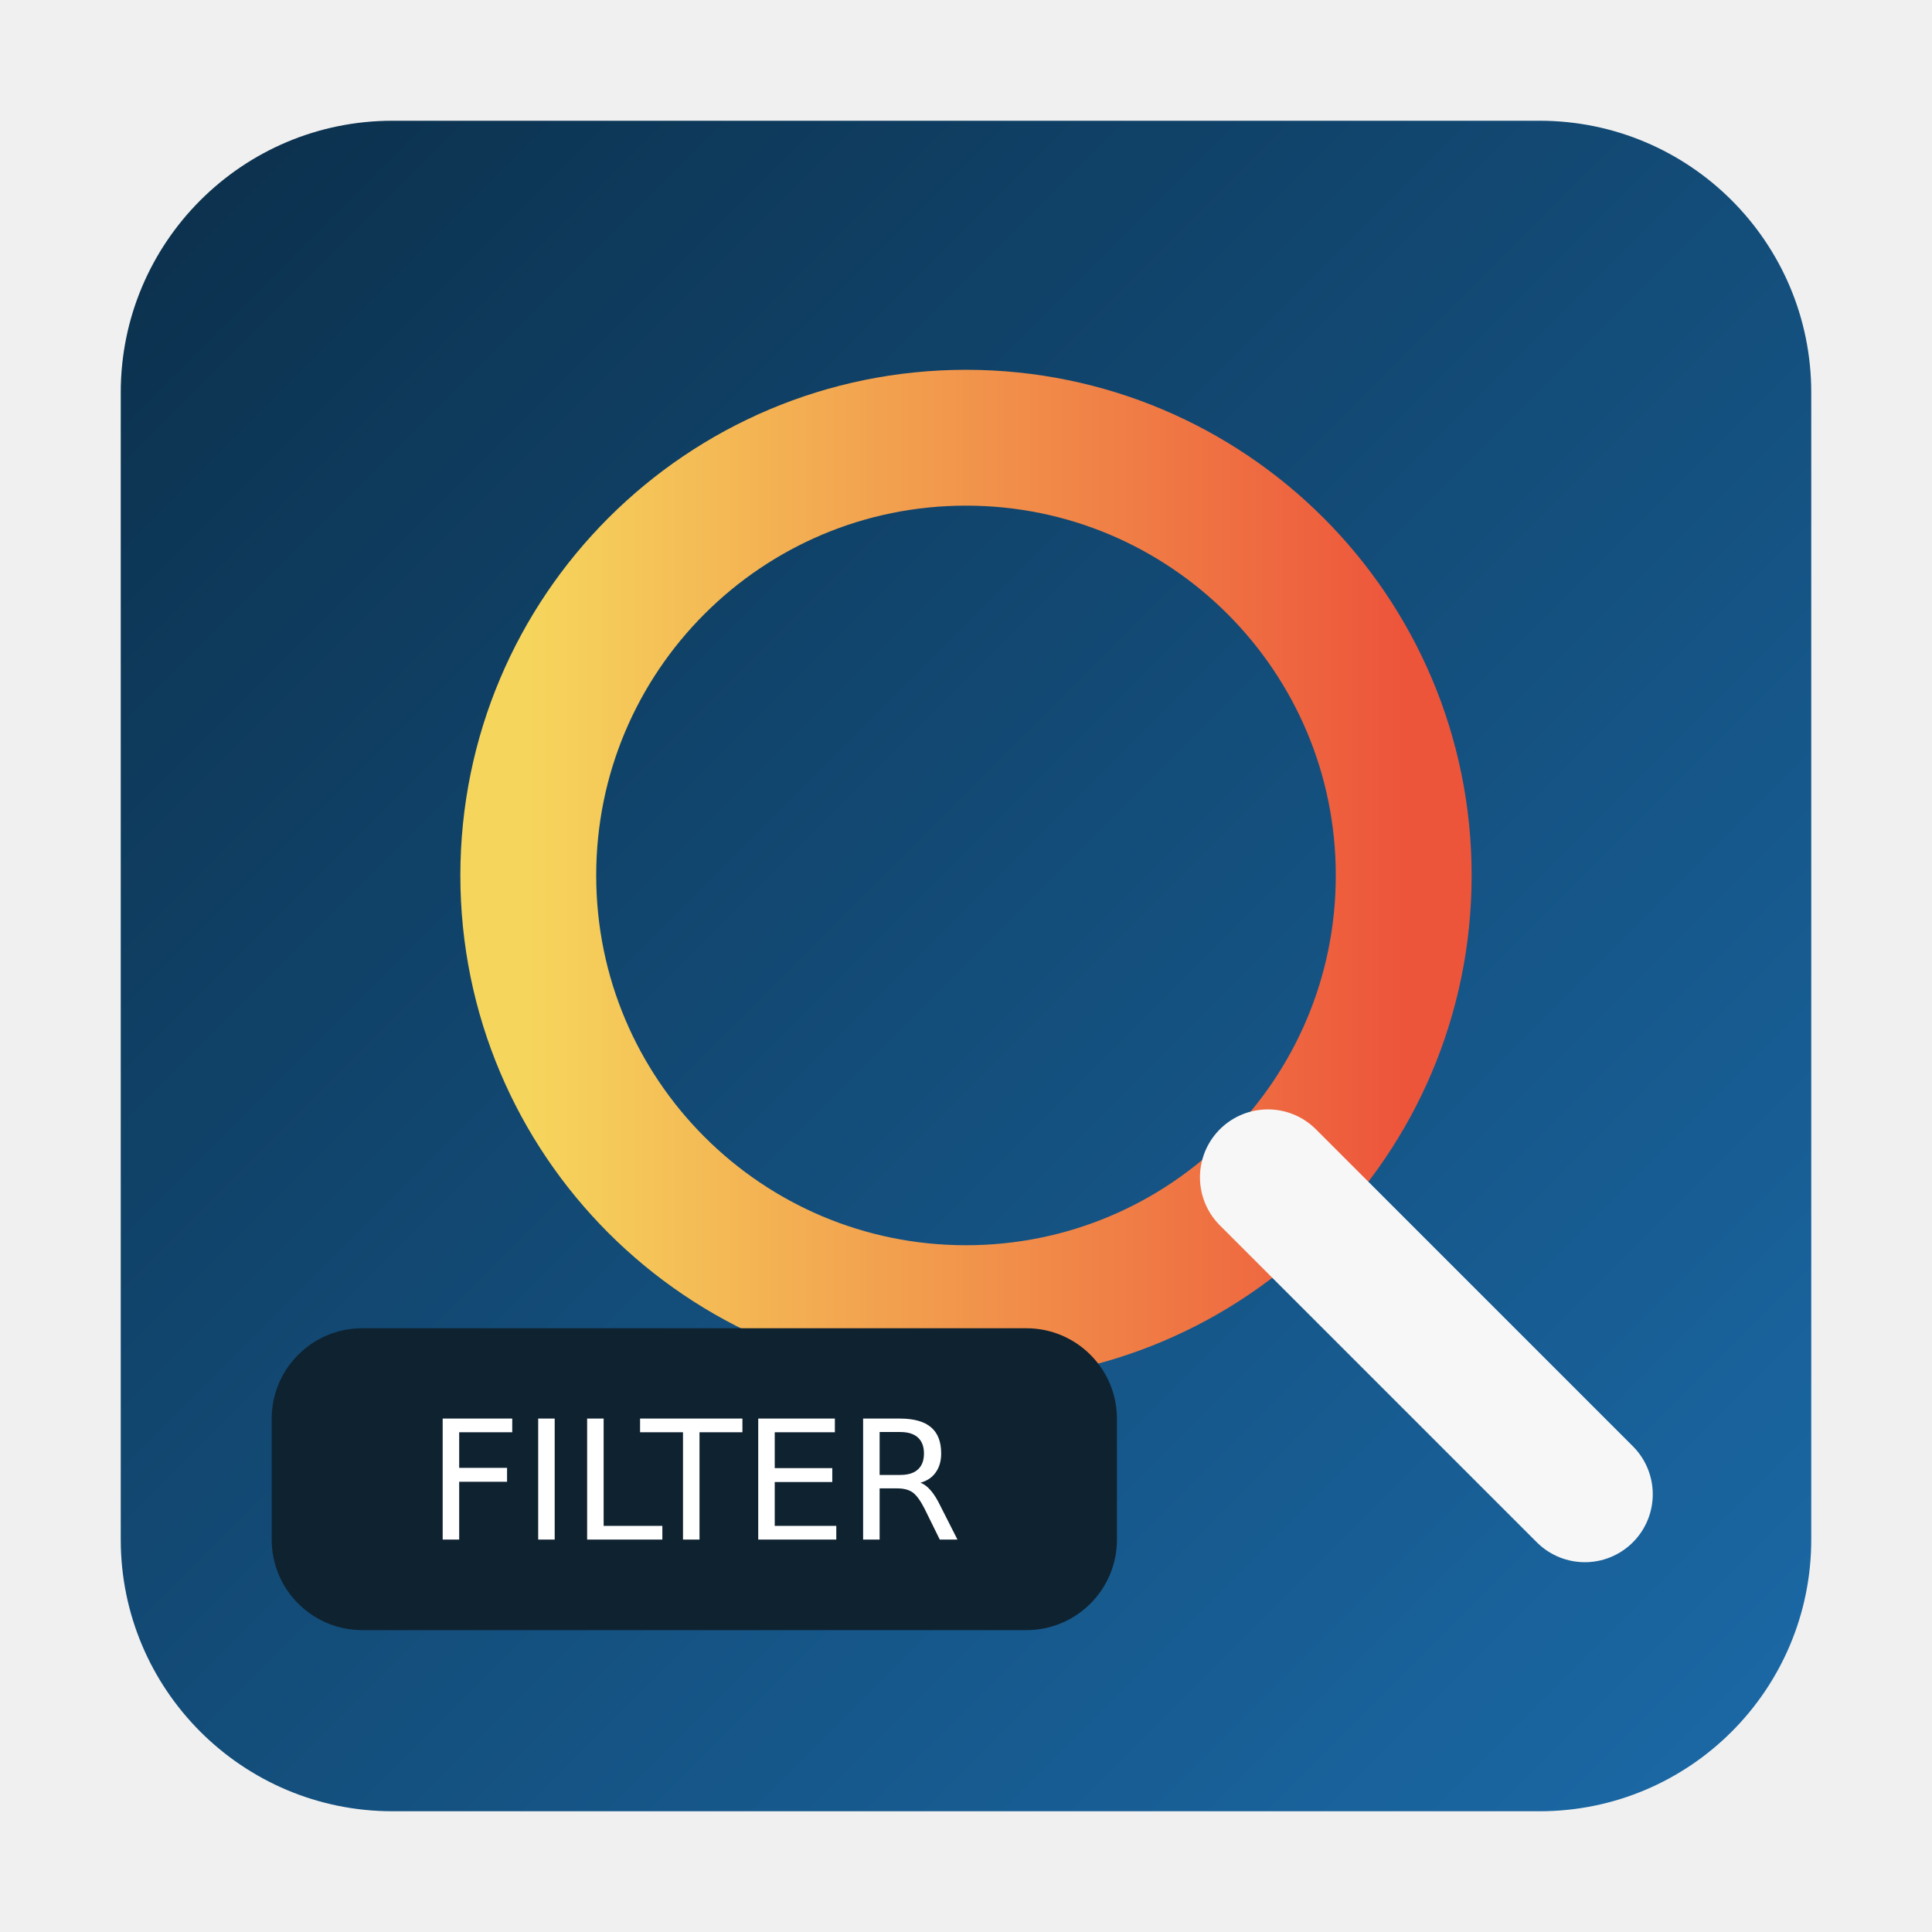
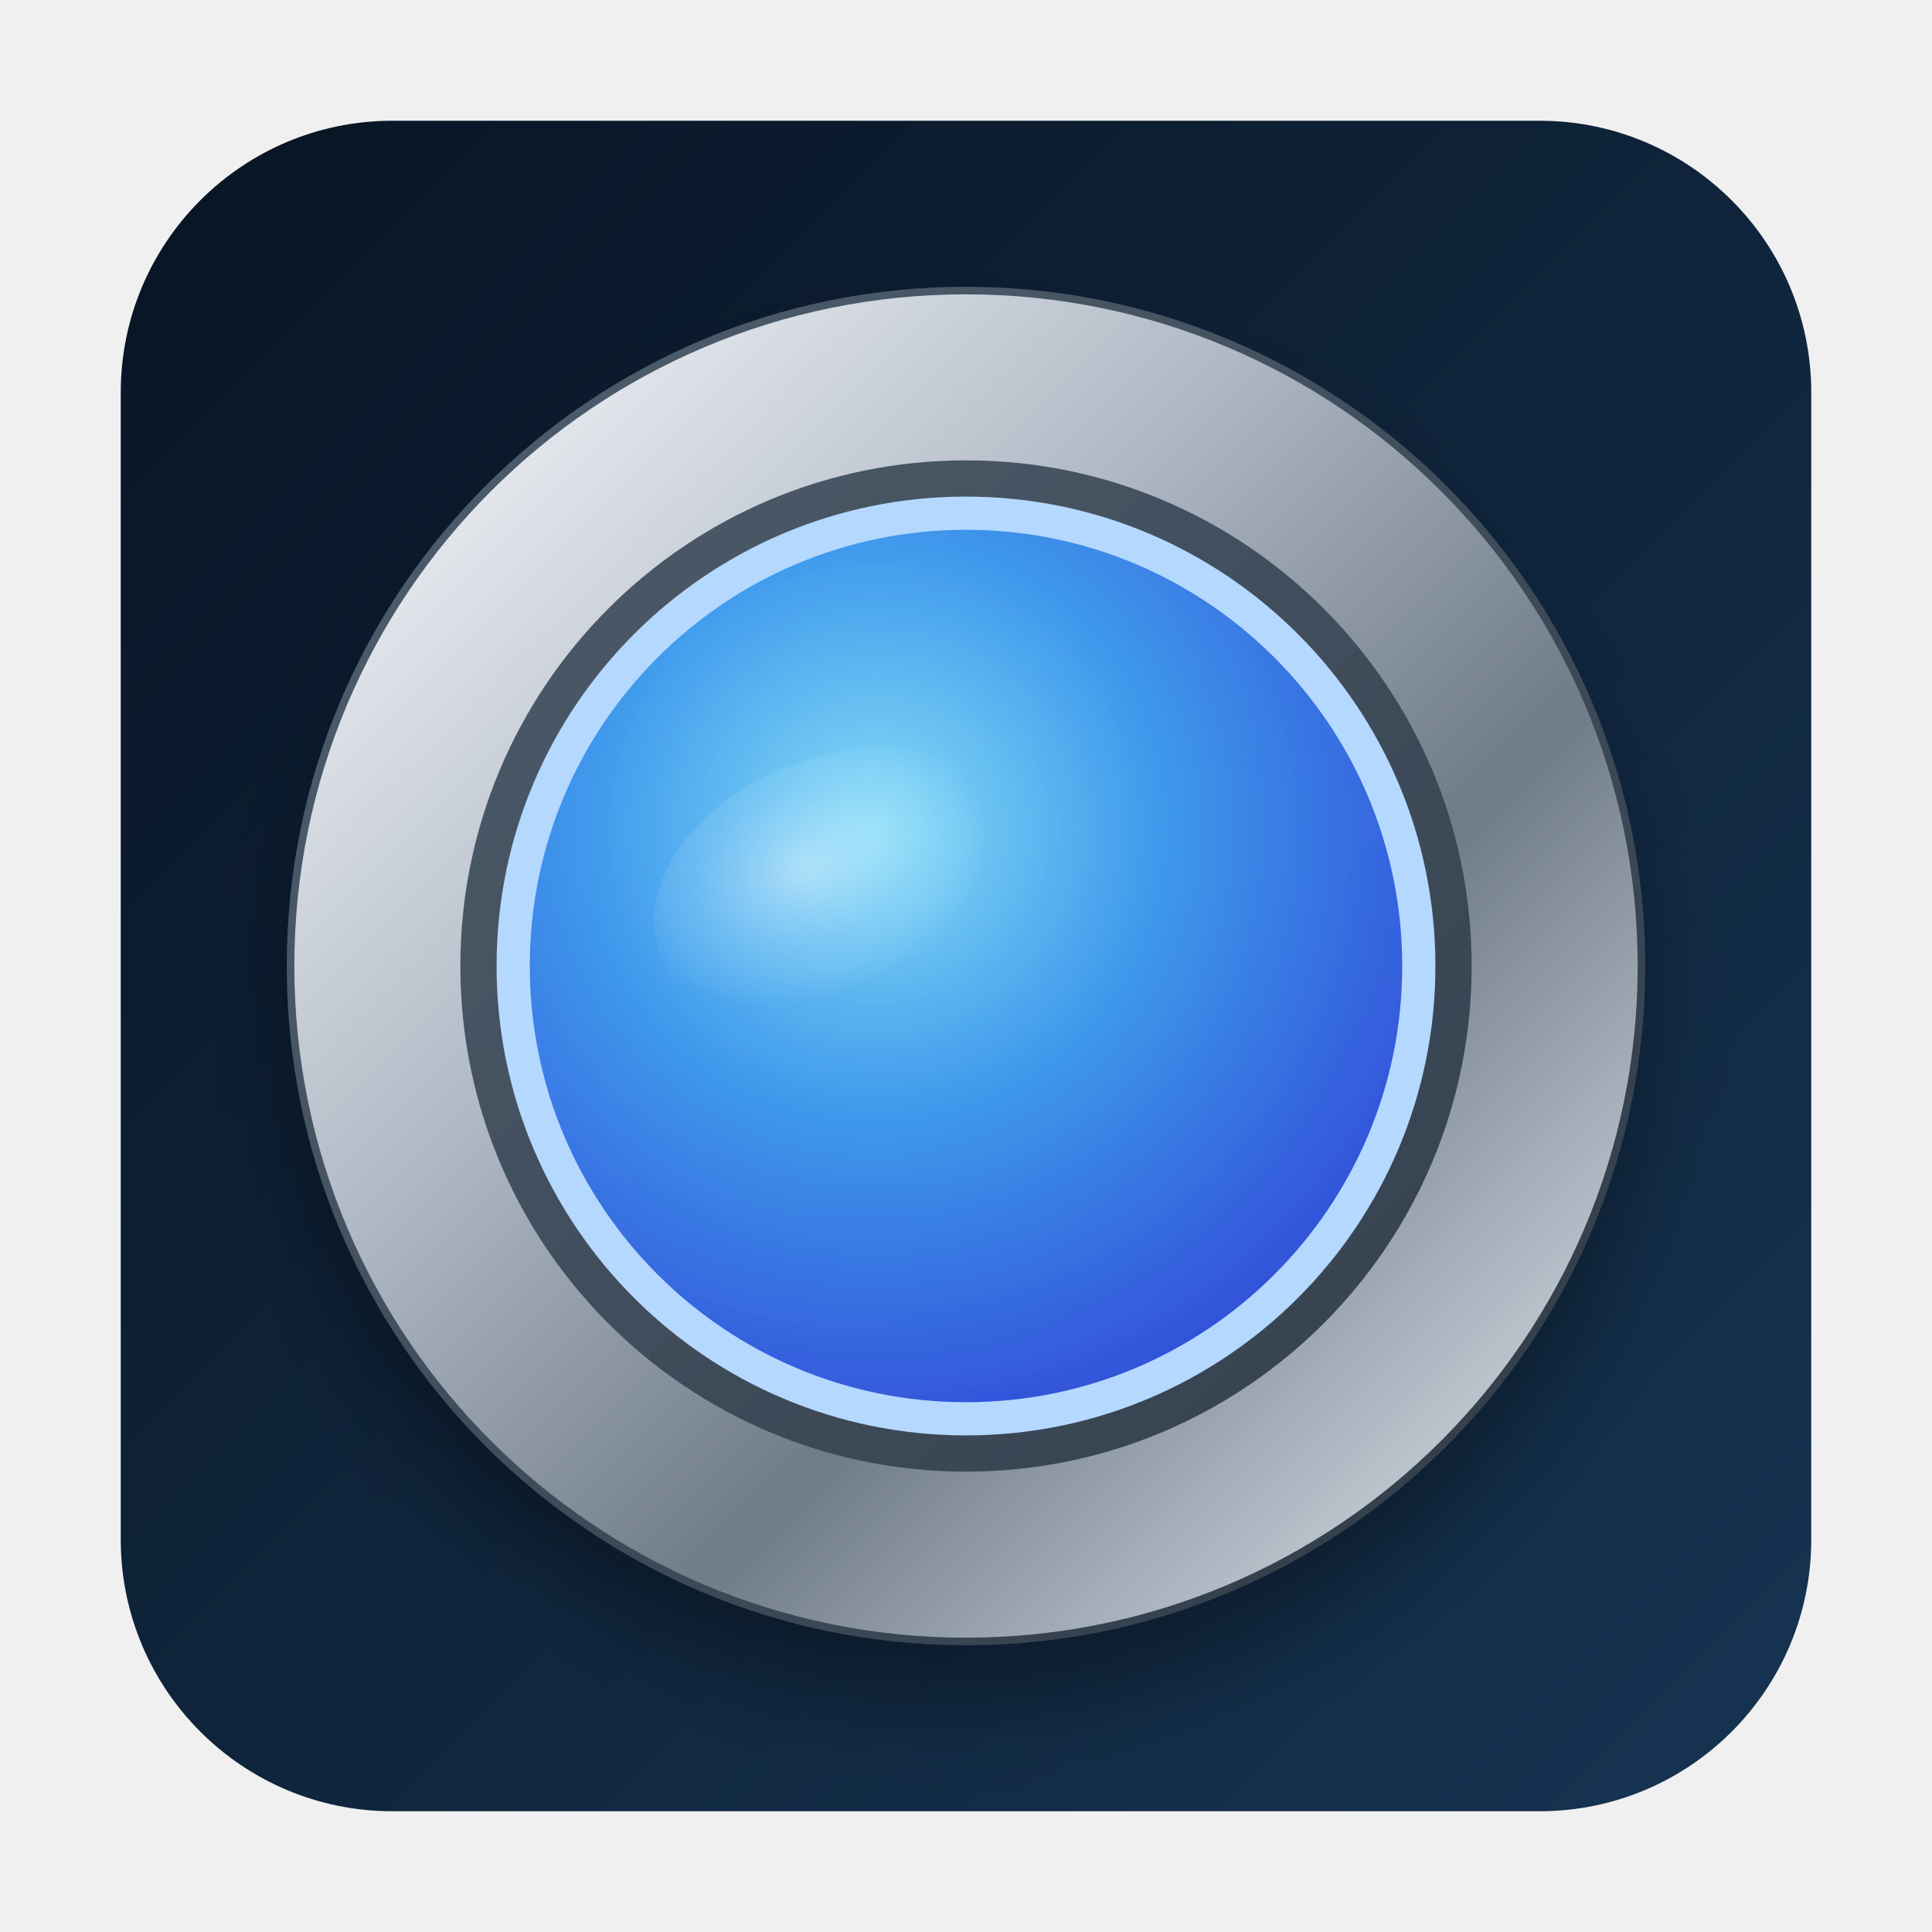
<svg xmlns="http://www.w3.org/2000/svg" width="128" height="128" viewBox="0 0 128 128" role="img" aria-label="FilterZWOFit icon">
  <defs>
    <linearGradient id="bg" x1="0" y1="0" x2="1" y2="1">
-       <stop offset="0%" stop-color="#0b2f4a" />
-       <stop offset="100%" stop-color="#1b6aa8" />
+       <stop offset="0%" stop-color="#081423" />
+       <stop offset="100%" stop-color="#163453" />
    </linearGradient>
-     <linearGradient id="ring" x1="0" y1="0" x2="1" y2="0">
-       <stop offset="0%" stop-color="#f6d55c" />
-       <stop offset="100%" stop-color="#ed553b" />
+     <radialGradient id="glass" cx="40%" cy="35%" r="70%">
+       <stop offset="0%" stop-color="#8de6ff" stop-opacity="0.95" />
+       <stop offset="45%" stop-color="#3ea4ff" stop-opacity="0.88" />
+       <stop offset="100%" stop-color="#2f4df5" stop-opacity="0.82" />
+     </radialGradient>
+     <radialGradient id="glassReflect" cx="42%" cy="38%" r="48%">
+       <stop offset="0%" stop-color="#ffffff" stop-opacity="0.42" />
+       <stop offset="60%" stop-color="#cfe9ff" stop-opacity="0.18" />
+       <stop offset="100%" stop-color="#ffffff" stop-opacity="0" />
+     </radialGradient>
+     <linearGradient id="metal" x1="0" y1="0" x2="1" y2="1">
+       <stop offset="0%" stop-color="#f5f7fa" />
+       <stop offset="35%" stop-color="#b0b9c5" />
+       <stop offset="65%" stop-color="#6f7b88" />
+       <stop offset="100%" stop-color="#d9e0e8" />
    </linearGradient>
+     <linearGradient id="metalDark" x1="0" y1="0" x2="1" y2="1">
+       <stop offset="0%" stop-color="#516070" />
+       <stop offset="100%" stop-color="#2f3b47" />
+     </linearGradient>
+     <filter id="softShadow" x="-30%" y="-30%" width="160%" height="160%">
+       <feDropShadow dx="0" dy="4" stdDeviation="3" flood-color="#000000" flood-opacity="0.35" />
+     </filter>
  </defs>
  <rect x="8" y="8" width="112" height="112" rx="18" fill="url(#bg)" />
-   <circle cx="64" cy="58" r="29" fill="none" stroke="url(#ring)" stroke-width="9" />
-   <path d="M84 78 L105 99" stroke="#f7f7f7" stroke-width="9" stroke-linecap="round" />
-   <rect x="18" y="88" width="56" height="20" rx="6" fill="#0f2230" />
-   <text x="46" y="102" text-anchor="middle" font-family="Verdana, DejaVu Sans, sans-serif" font-size="11" fill="#ffffff">FILTER</text>
+   <g filter="url(#softShadow)">
+     <circle cx="64" cy="64" r="45" fill="url(#metalDark)" />
+     <circle cx="64" cy="64" r="39" fill="none" stroke="url(#metal)" stroke-width="11" />
+     <circle cx="64" cy="64" r="30" fill="url(#glass)" stroke="#b5d8ff" stroke-width="2.2" />
+     <ellipse cx="56" cy="59" rx="13" ry="9" fill="url(#glassReflect)" transform="rotate(-18 56 59)" />
+   </g>
</svg>
